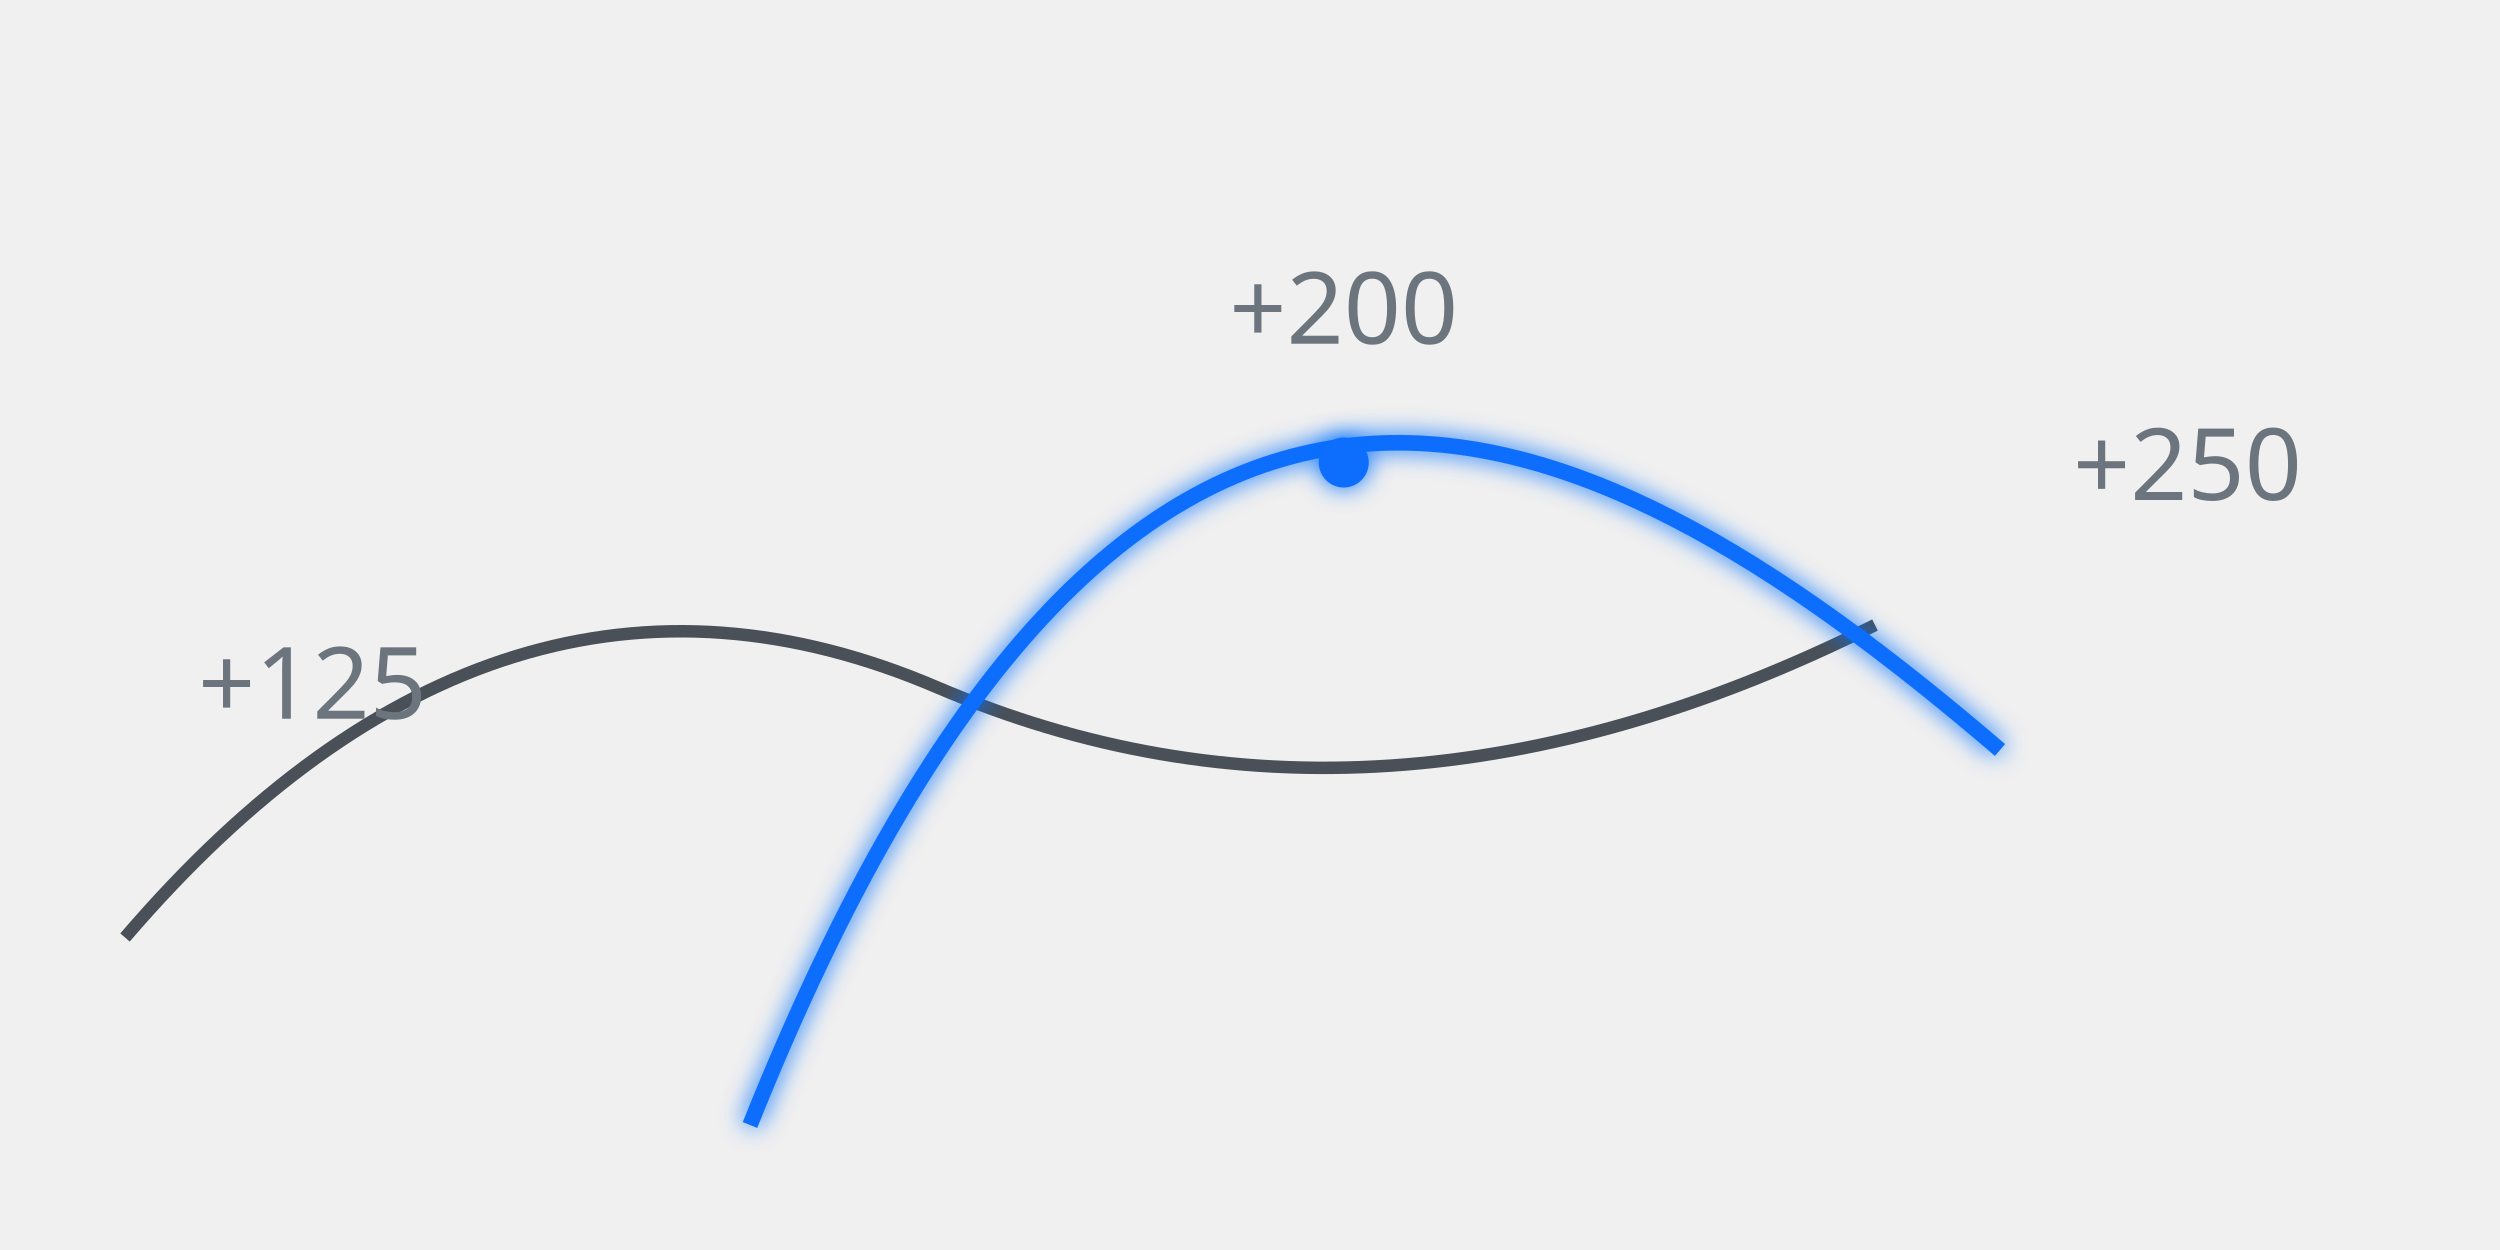
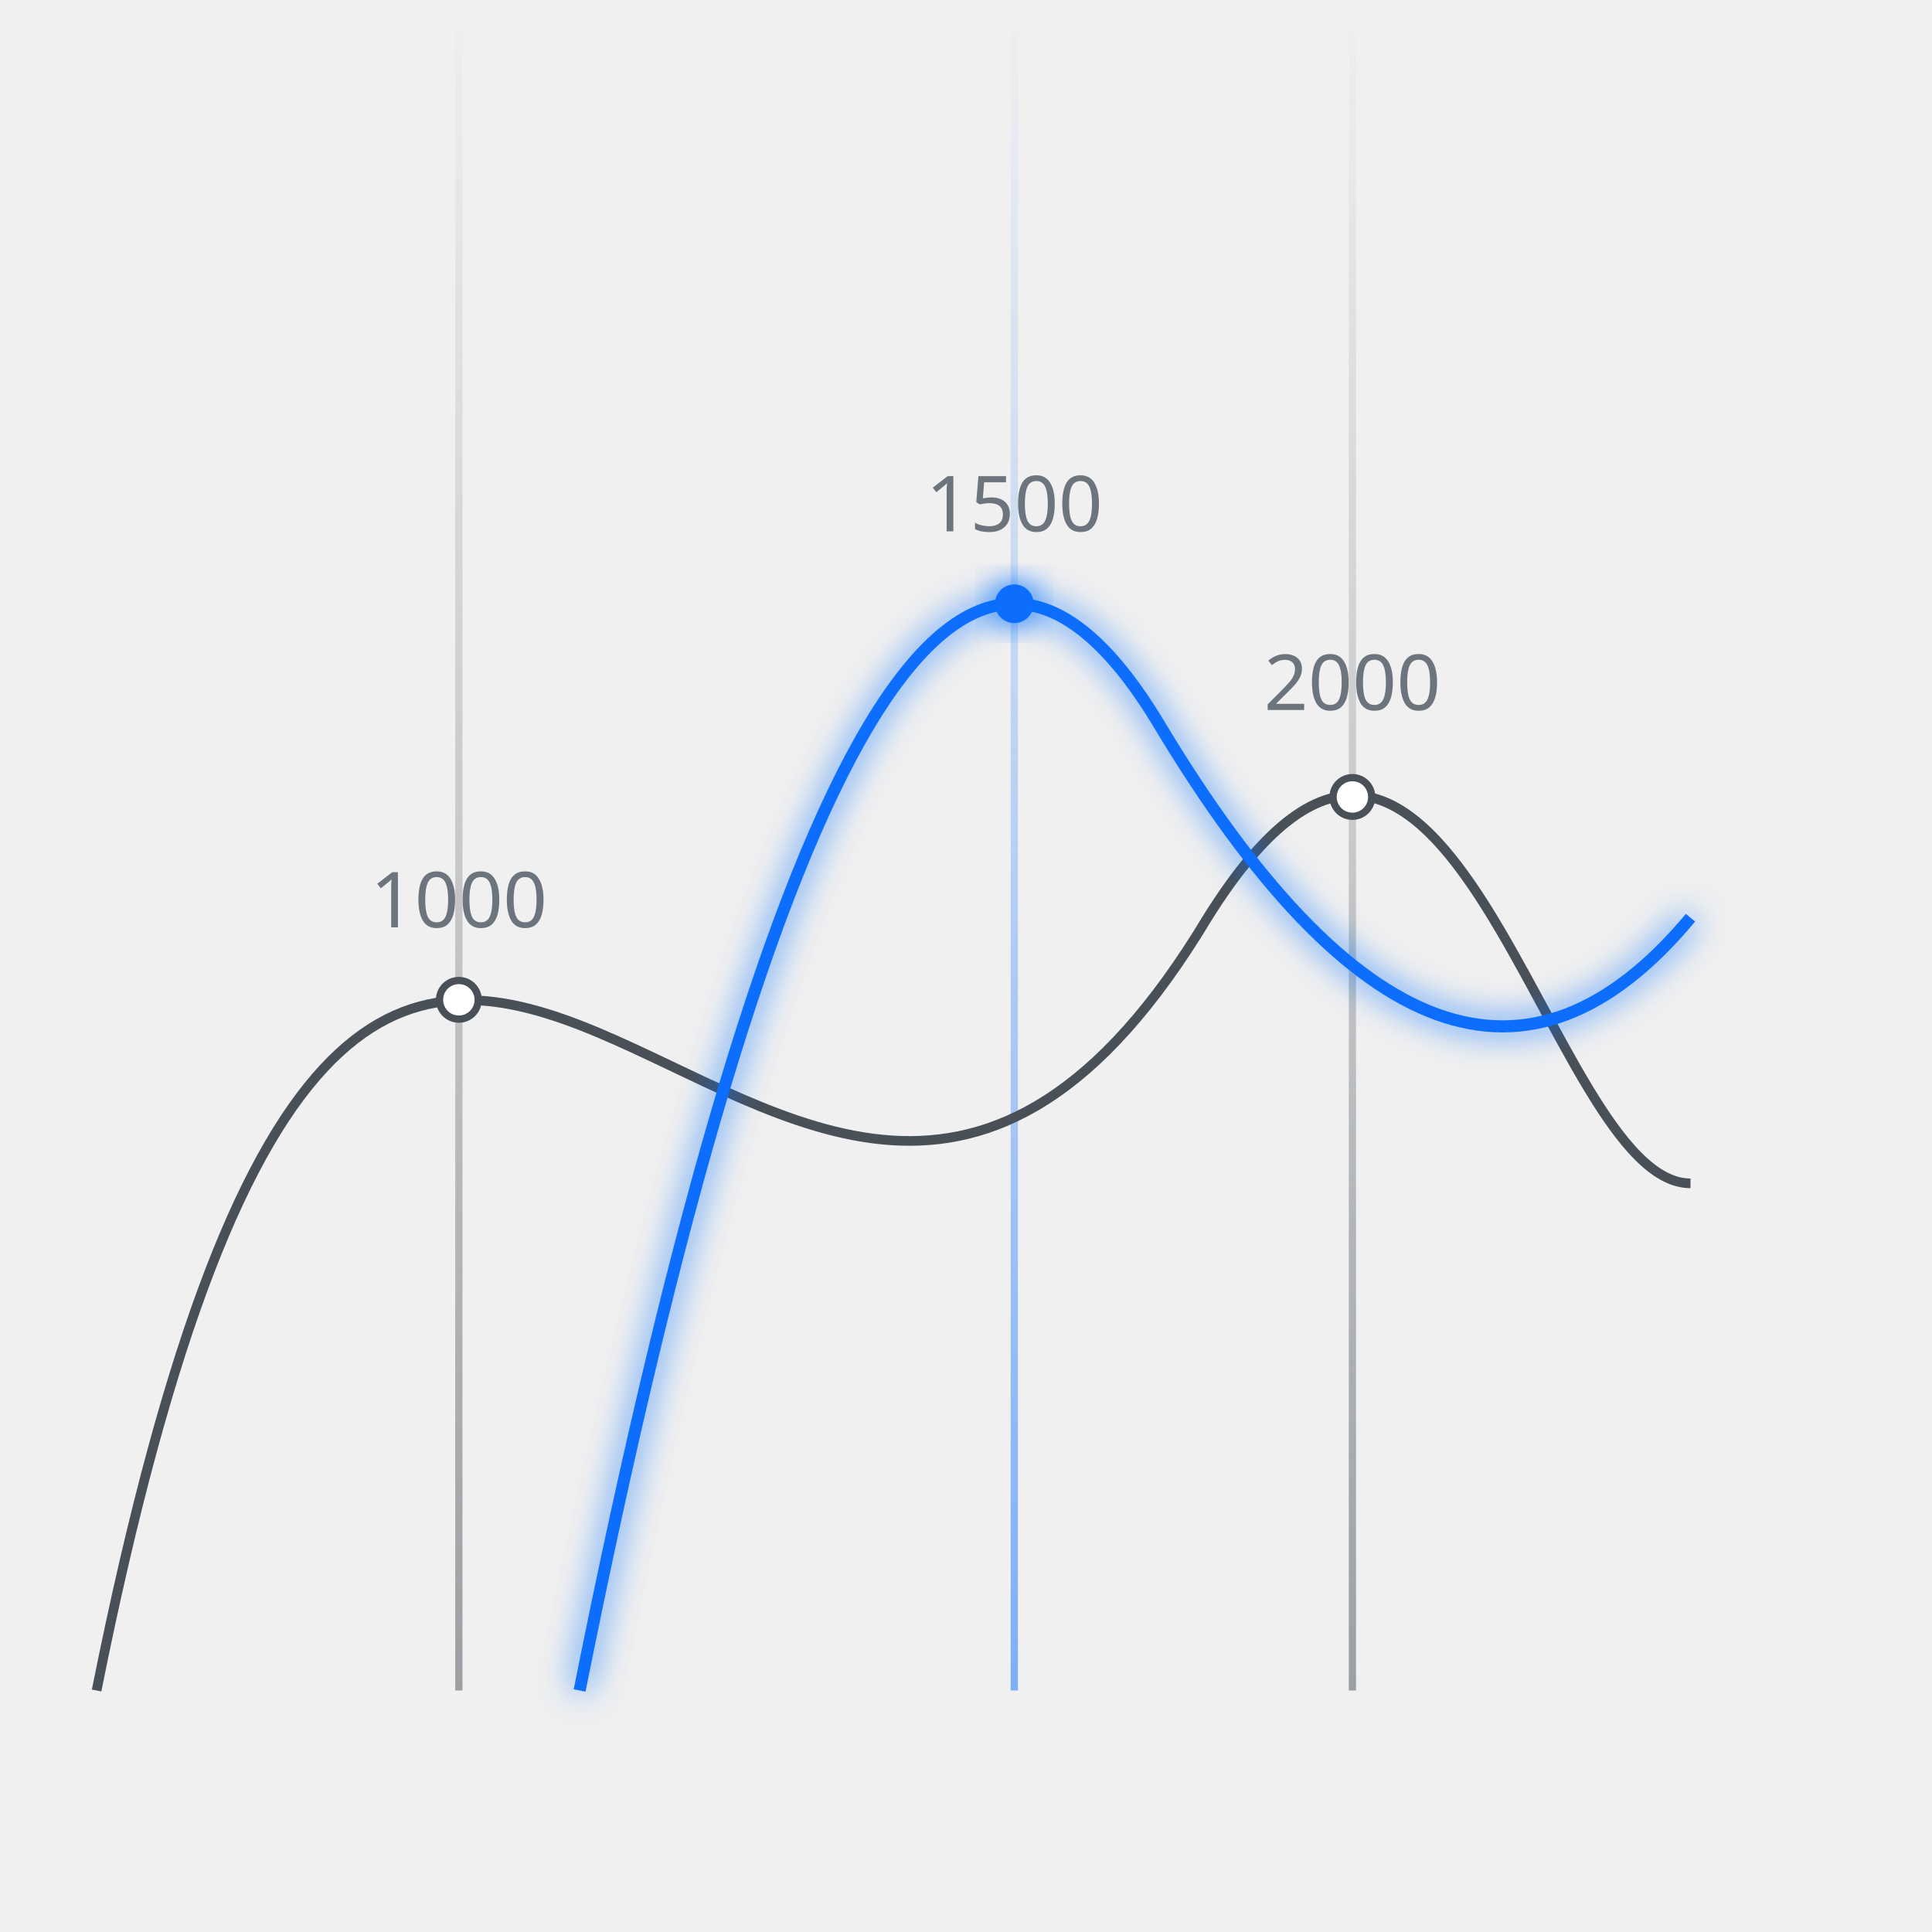
- <svg xmlns="http://www.w3.org/2000/svg" width="400" height="200" viewBox="0 0 400 200" preserveAspectRatio="xMidYMid meet">
+ <svg xmlns="http://www.w3.org/2000/svg" width="400" height="400" viewBox="0 0 400 400" preserveAspectRatio="xMidYMid meet">
  <style>
    .line1 {
      stroke: #495057; /* A muted gray color */
      stroke-width: 2;
      fill: none;
    }
    .line2 {
      stroke: var(--bs-primary, #0d6efd); /* Uses CSS variable, with fallback */
      stroke-width: 2.5;
      fill: none;
      filter: url(#glow);
    }
    .dot {
      fill: var(--bs-primary, #0d6efd);
      filter: url(#glow);
    }
    .label {
      font-family: sans-serif;
      font-size: 16px;
      fill: #6c757d;
      text-anchor: middle;
    }
  </style>
  <defs>
    <filter id="glow" x="-50%" y="-50%" width="200%" height="200%">
-       <feGaussianBlur stdDeviation="2" result="coloredBlur" />
+       <feGaussianBlur stdDeviation="3.5" result="coloredBlur" />
      <feMerge>
        <feMergeNode in="coloredBlur" />
        <feMergeNode in="SourceGraphic" />
      </feMerge>
    </filter>
+     <linearGradient id="vertical-gray-gradient" gradientUnits="userSpaceOnUse" x1="0" y1="350" x2="0" y2="0">
+       <stop offset="0%" stop-color="#495057" stop-opacity="0.5" />
+       <stop offset="100%" stop-color="#495057" stop-opacity="0" />
+     </linearGradient>
+     <linearGradient id="vertical-primary-gradient" gradientUnits="userSpaceOnUse" x1="0" y1="350" x2="0" y2="0">
+       <stop offset="0%" stop-color="#0d6efd" stop-opacity="0.5" />
+       <stop offset="100%" stop-color="#0d6efd" stop-opacity="0" />
+     </linearGradient>
  </defs>
-   <path class="line1" d="M 20,150 Q 80,80 150,110 T 300,100" />
-   <text x="50" y="115" class="label">+125</text>
-   <text x="350" y="80" class="label">+250</text>
-   <path class="line2" d="M 120,180 C 180,30 250,60 320,120" />
-   <circle cx="215" cy="74" r="4" class="dot" />
-   <text x="215" y="55" class="label">+200</text>
+   <line x1="95" y1="350" x2="95" y2="0" stroke="url(#vertical-gray-gradient)" stroke-width="1.5" />
+   <line x1="280" y1="350" x2="280" y2="0" stroke="url(#vertical-gray-gradient)" stroke-width="1.5" />
+   <line x1="210" y1="350" x2="210" y2="0" stroke="url(#vertical-primary-gradient)" stroke-width="1.5" />
+   <path class="line1" d="M 20,350 C 80,50 160,340 250,190 C 300,110 320,245 350,245" />
+   <circle cx="95" cy="207" r="4" class="line1" style="stroke-width: 1.5; fill: #fff" />
+   <circle cx="280" cy="165" r="4" class="line1" style="stroke-width: 1.5; fill: #fff" />
+   <text x="95" y="192" class="label">1000</text>
+   <text x="280" y="147" class="label">2000</text>
+   <path class="line2" d="M 120,350 Q 180,50 240,150 T 350,190" />
+   <circle cx="210" cy="125" r="4" class="dot" />
+   <text x="210" y="110" class="label">1500</text>
</svg>
